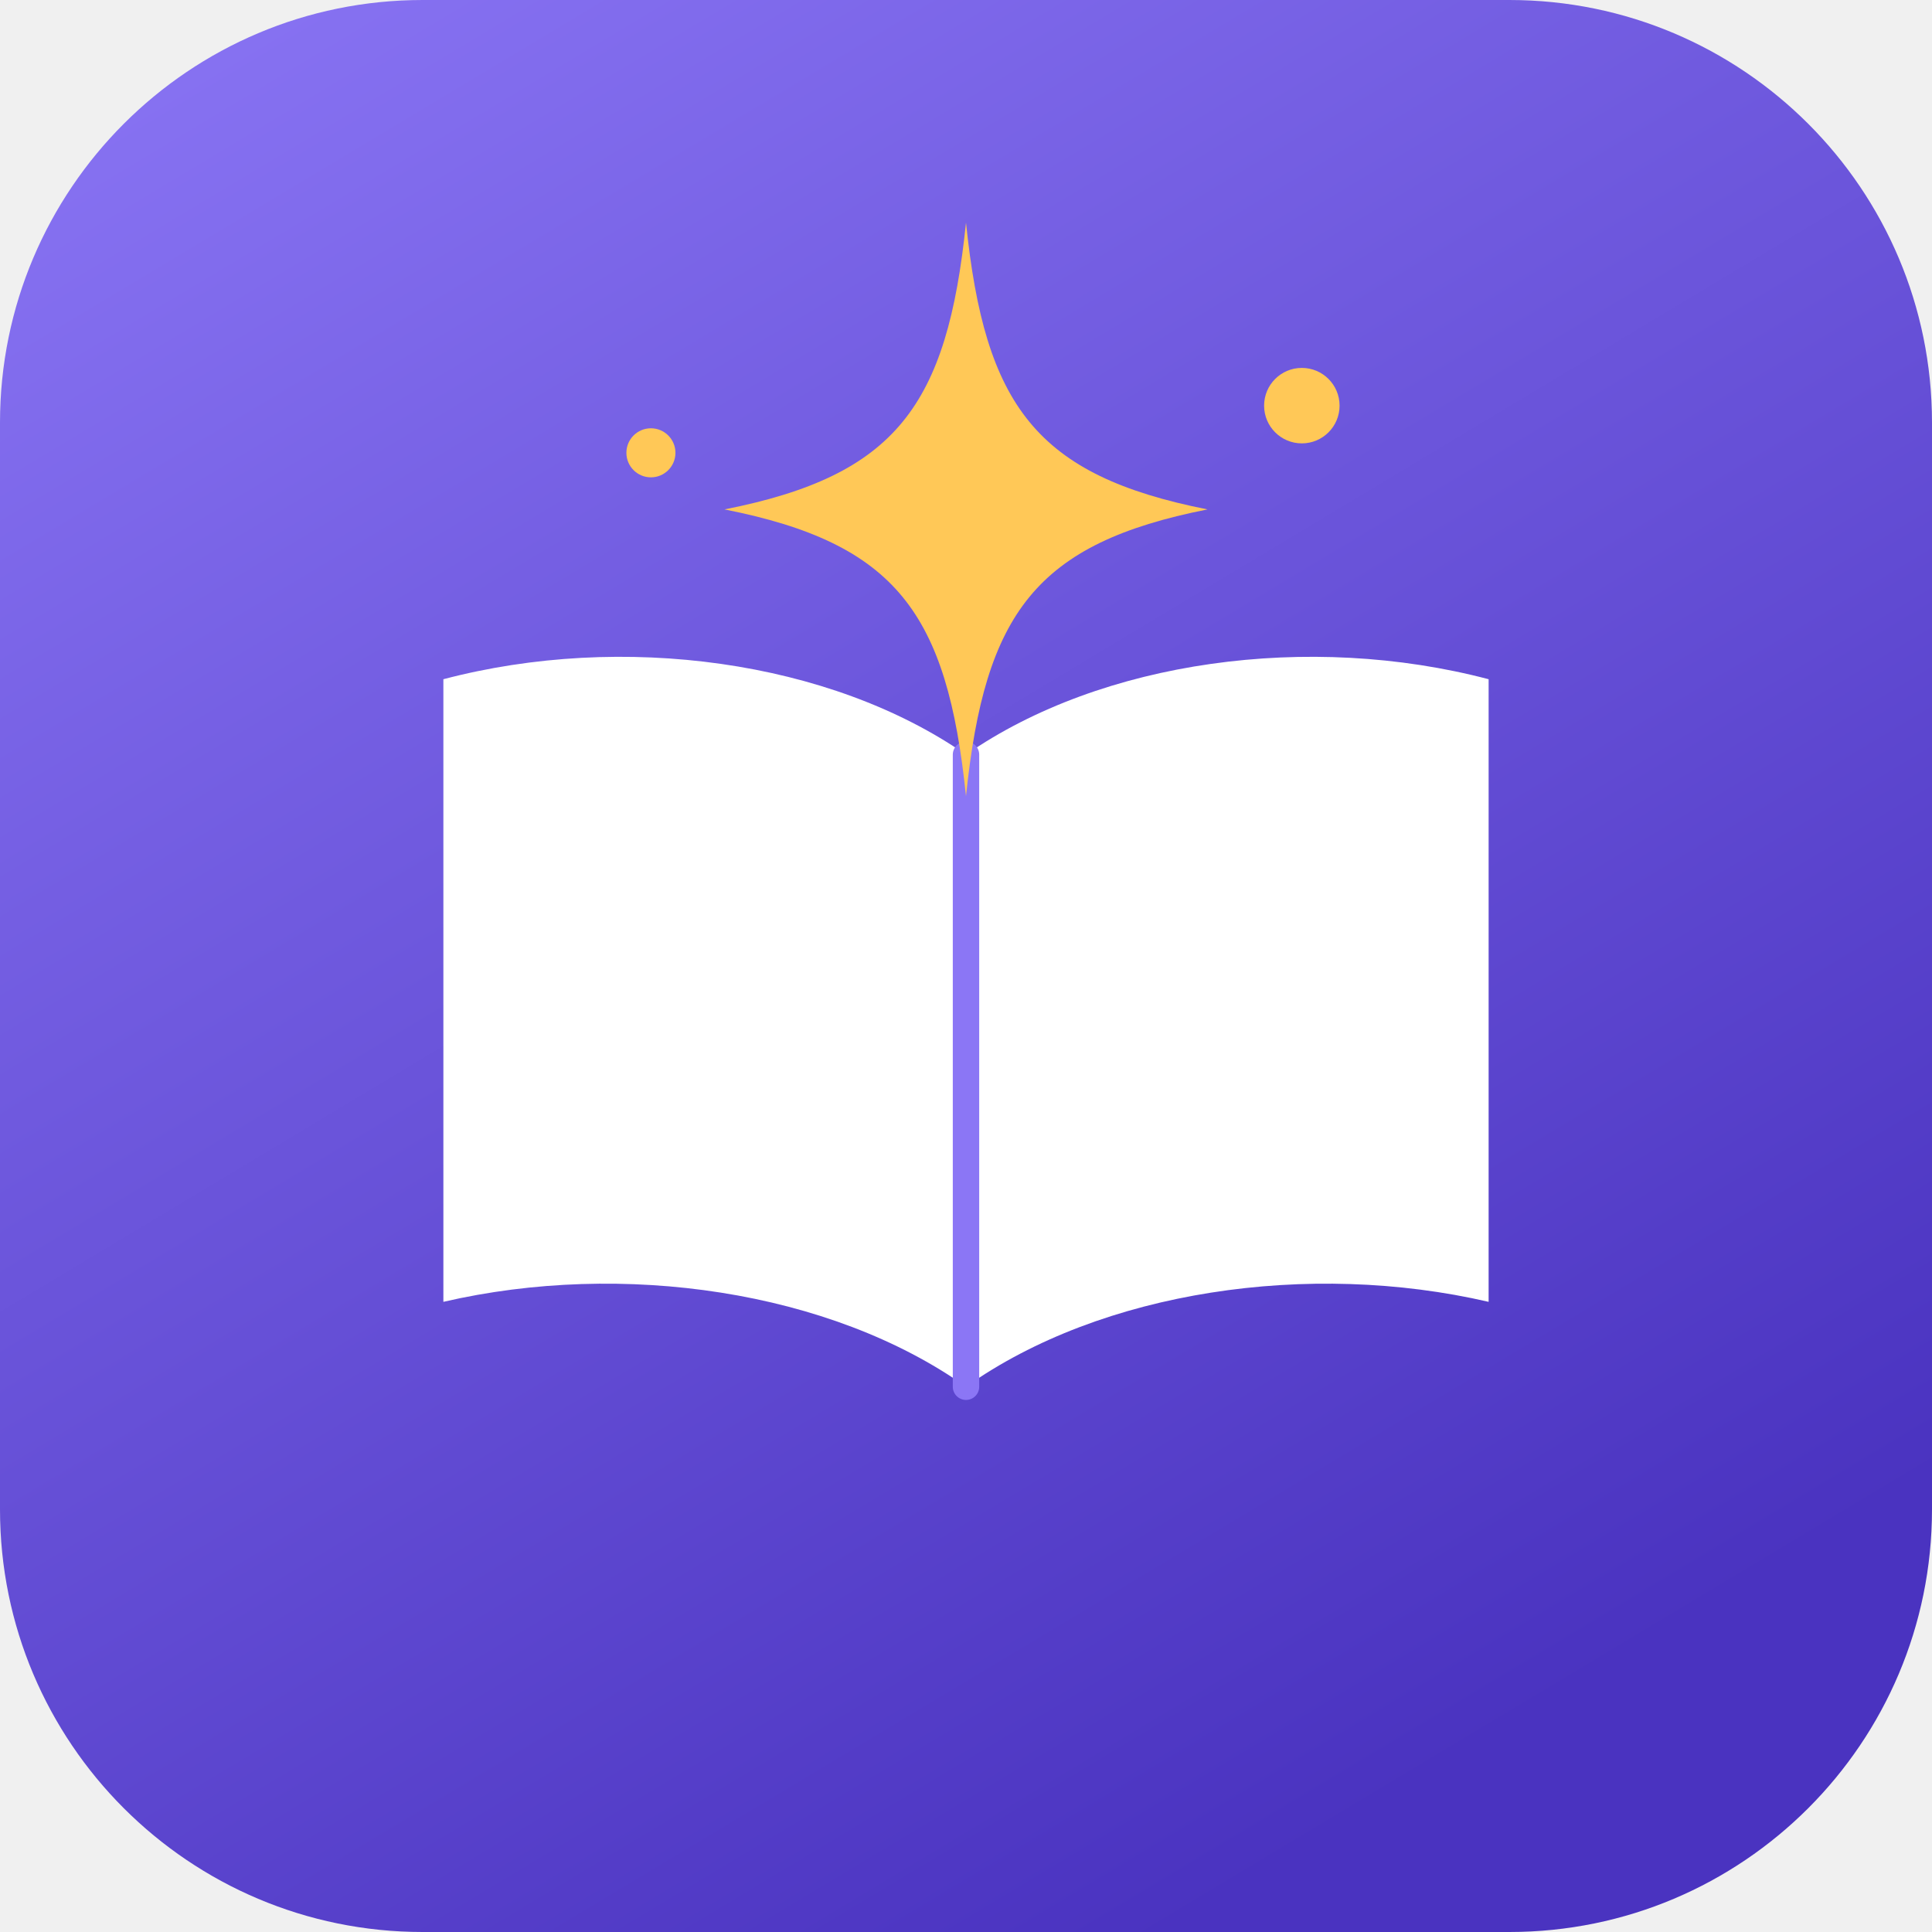
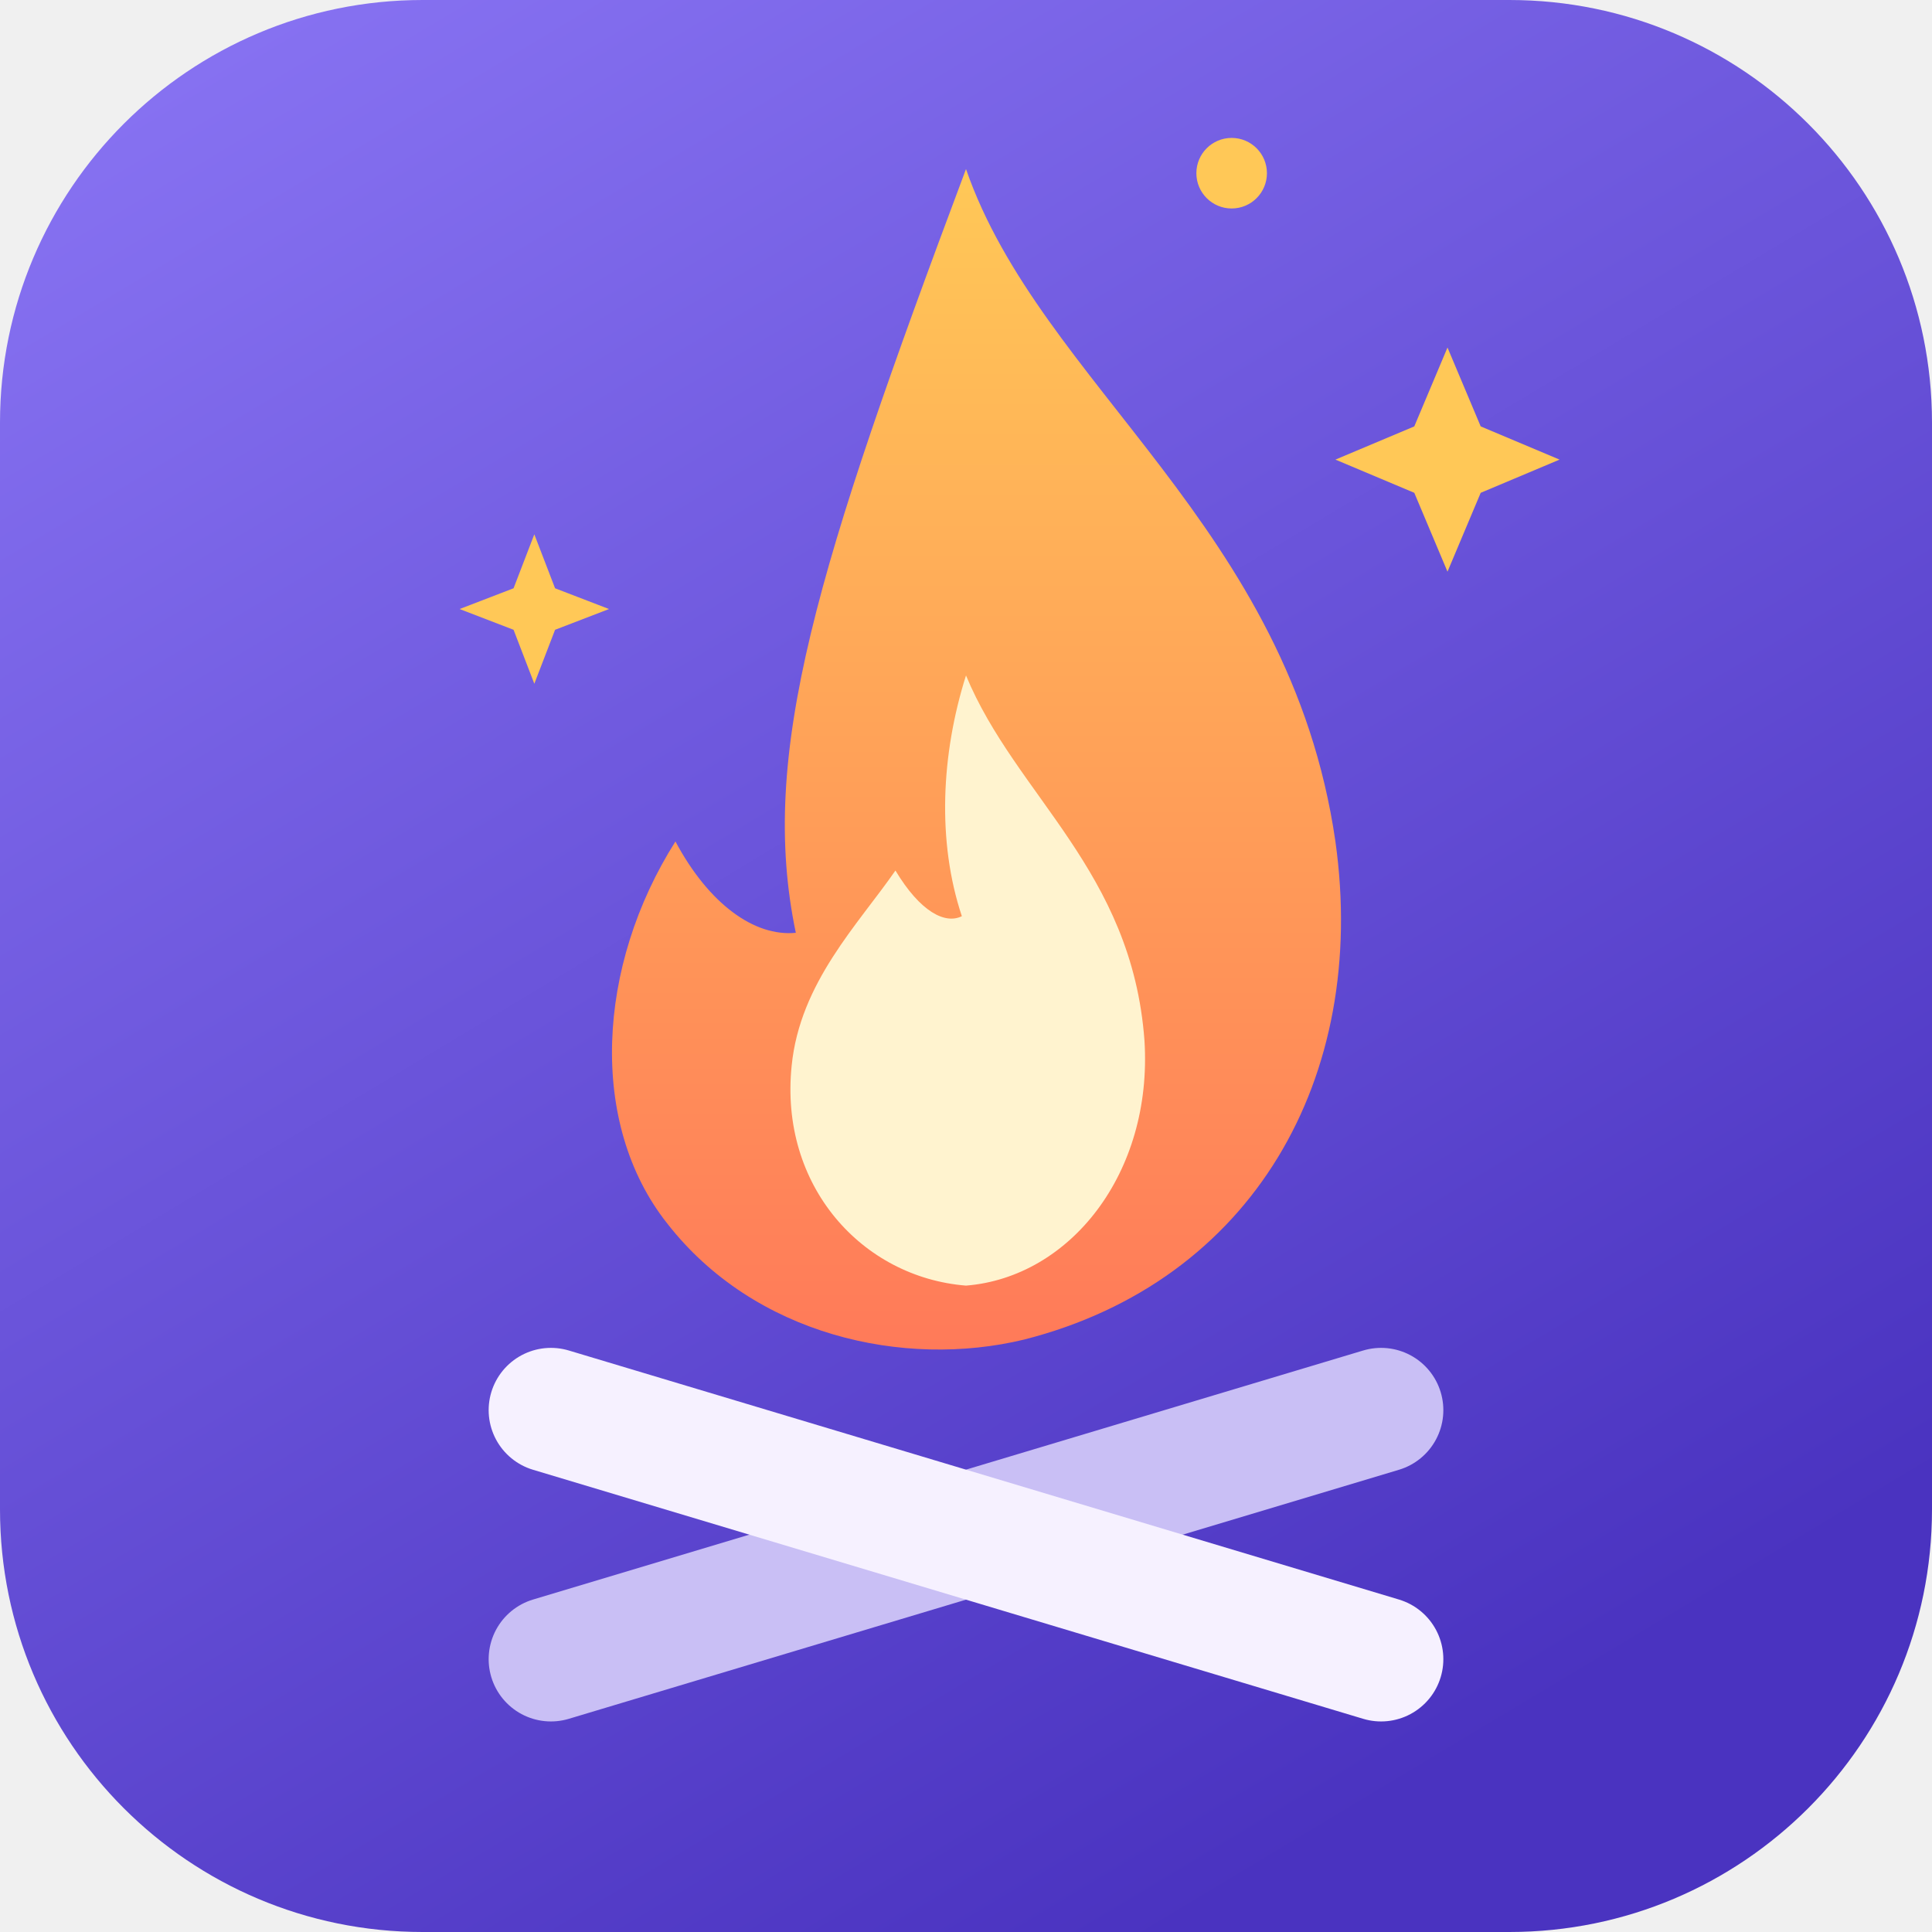
- <svg xmlns="http://www.w3.org/2000/svg" viewBox="0 0 1024 1024">
+ <svg xmlns="http://www.w3.org/2000/svg" width="1024" height="1024" viewBox="0 0 1024 1024">
  <defs>
-     <linearGradient id="g" x1="0" y1="0" x2="0.6" y2="1">
+     <linearGradient id="bg" x1="0" y1="0" x2="0.6" y2="1">
      <stop offset="0" stop-color="#8b76f5" />
      <stop offset="1" stop-color="#4a33c0" />
    </linearGradient>
+     <linearGradient id="flame" x1="0.5" y1="0" x2="0.5" y2="1">
+       <stop offset="0" stop-color="#ffc857" />
+       <stop offset="1" stop-color="#ff7a59" />
+     </linearGradient>
  </defs>
-   <rect width="1024" height="1024" rx="224" fill="url(#g)" />
-   <g transform="translate(512 512) scale(1) translate(-512 -512)">
-     <path d="M512 400 C440 350 330 335 235 360 V690 C330 668 440 684 512 735 C584 684 694 668 789 690 V360 C694 335 584 350 512 400 Z" fill="#ffffff" />
-     <path d="M512 400 V735" stroke="#8b76f5" stroke-width="14" stroke-linecap="round" />
-     <path d="M512 118 C522 215 549 252 640 270 C549 288 522 325 512 422 C502 325 475 288 384 270 C475 252 502 215 512 118 Z" fill="#ffc857" />
-     <circle cx="690" cy="215" r="20" fill="#ffc857" />
-     <circle cx="345" cy="240" r="13" fill="#ffc857" />
+   <rect width="1024" height="1024" rx="224" fill="url(#bg)" />
+   <g transform="translate(512 512) scale(1.1) translate(-512 -512)">
+     <g>
+       <path d="M512 128 C548 232 668 300 690 452 C706 566 650 664 540 692 C482 706 410 690 368 636 C330 588 334 512 372 452 C388 482 410 498 430 496 C412 410 440 320 512 128 Z" fill="url(#flame)" />
+       <path d="M512 372 C536 430 592 466 598 548 C602 612 562 662 512 666 C462 662 422 618 428 560 C432 520 460 492 478 466 C490 486 502 492 510 488 C498 452 500 410 512 372 Z" fill="#fff3cf" />
+       <g stroke-linecap="round">
+         <path d="M312 846 L712 726" stroke="#c9bff5" stroke-width="60" />
+         <path d="M712 846 L312 726" stroke="#f6f1ff" stroke-width="60" />
+       </g>
+       <path d="M744 214 L760 252 L798 268 L760 284 L744 322 L728 284 L690 268 L728 252 Z" fill="#ffc857" />
+       <path d="M304 304 L314 330 L340 340 L314 350 L304 376 L294 350 L268 340 L294 330 Z" fill="#ffc857" />
+       <circle cx="640" cy="130" r="17" fill="#ffc857" />
+     </g>
  </g>
</svg>
